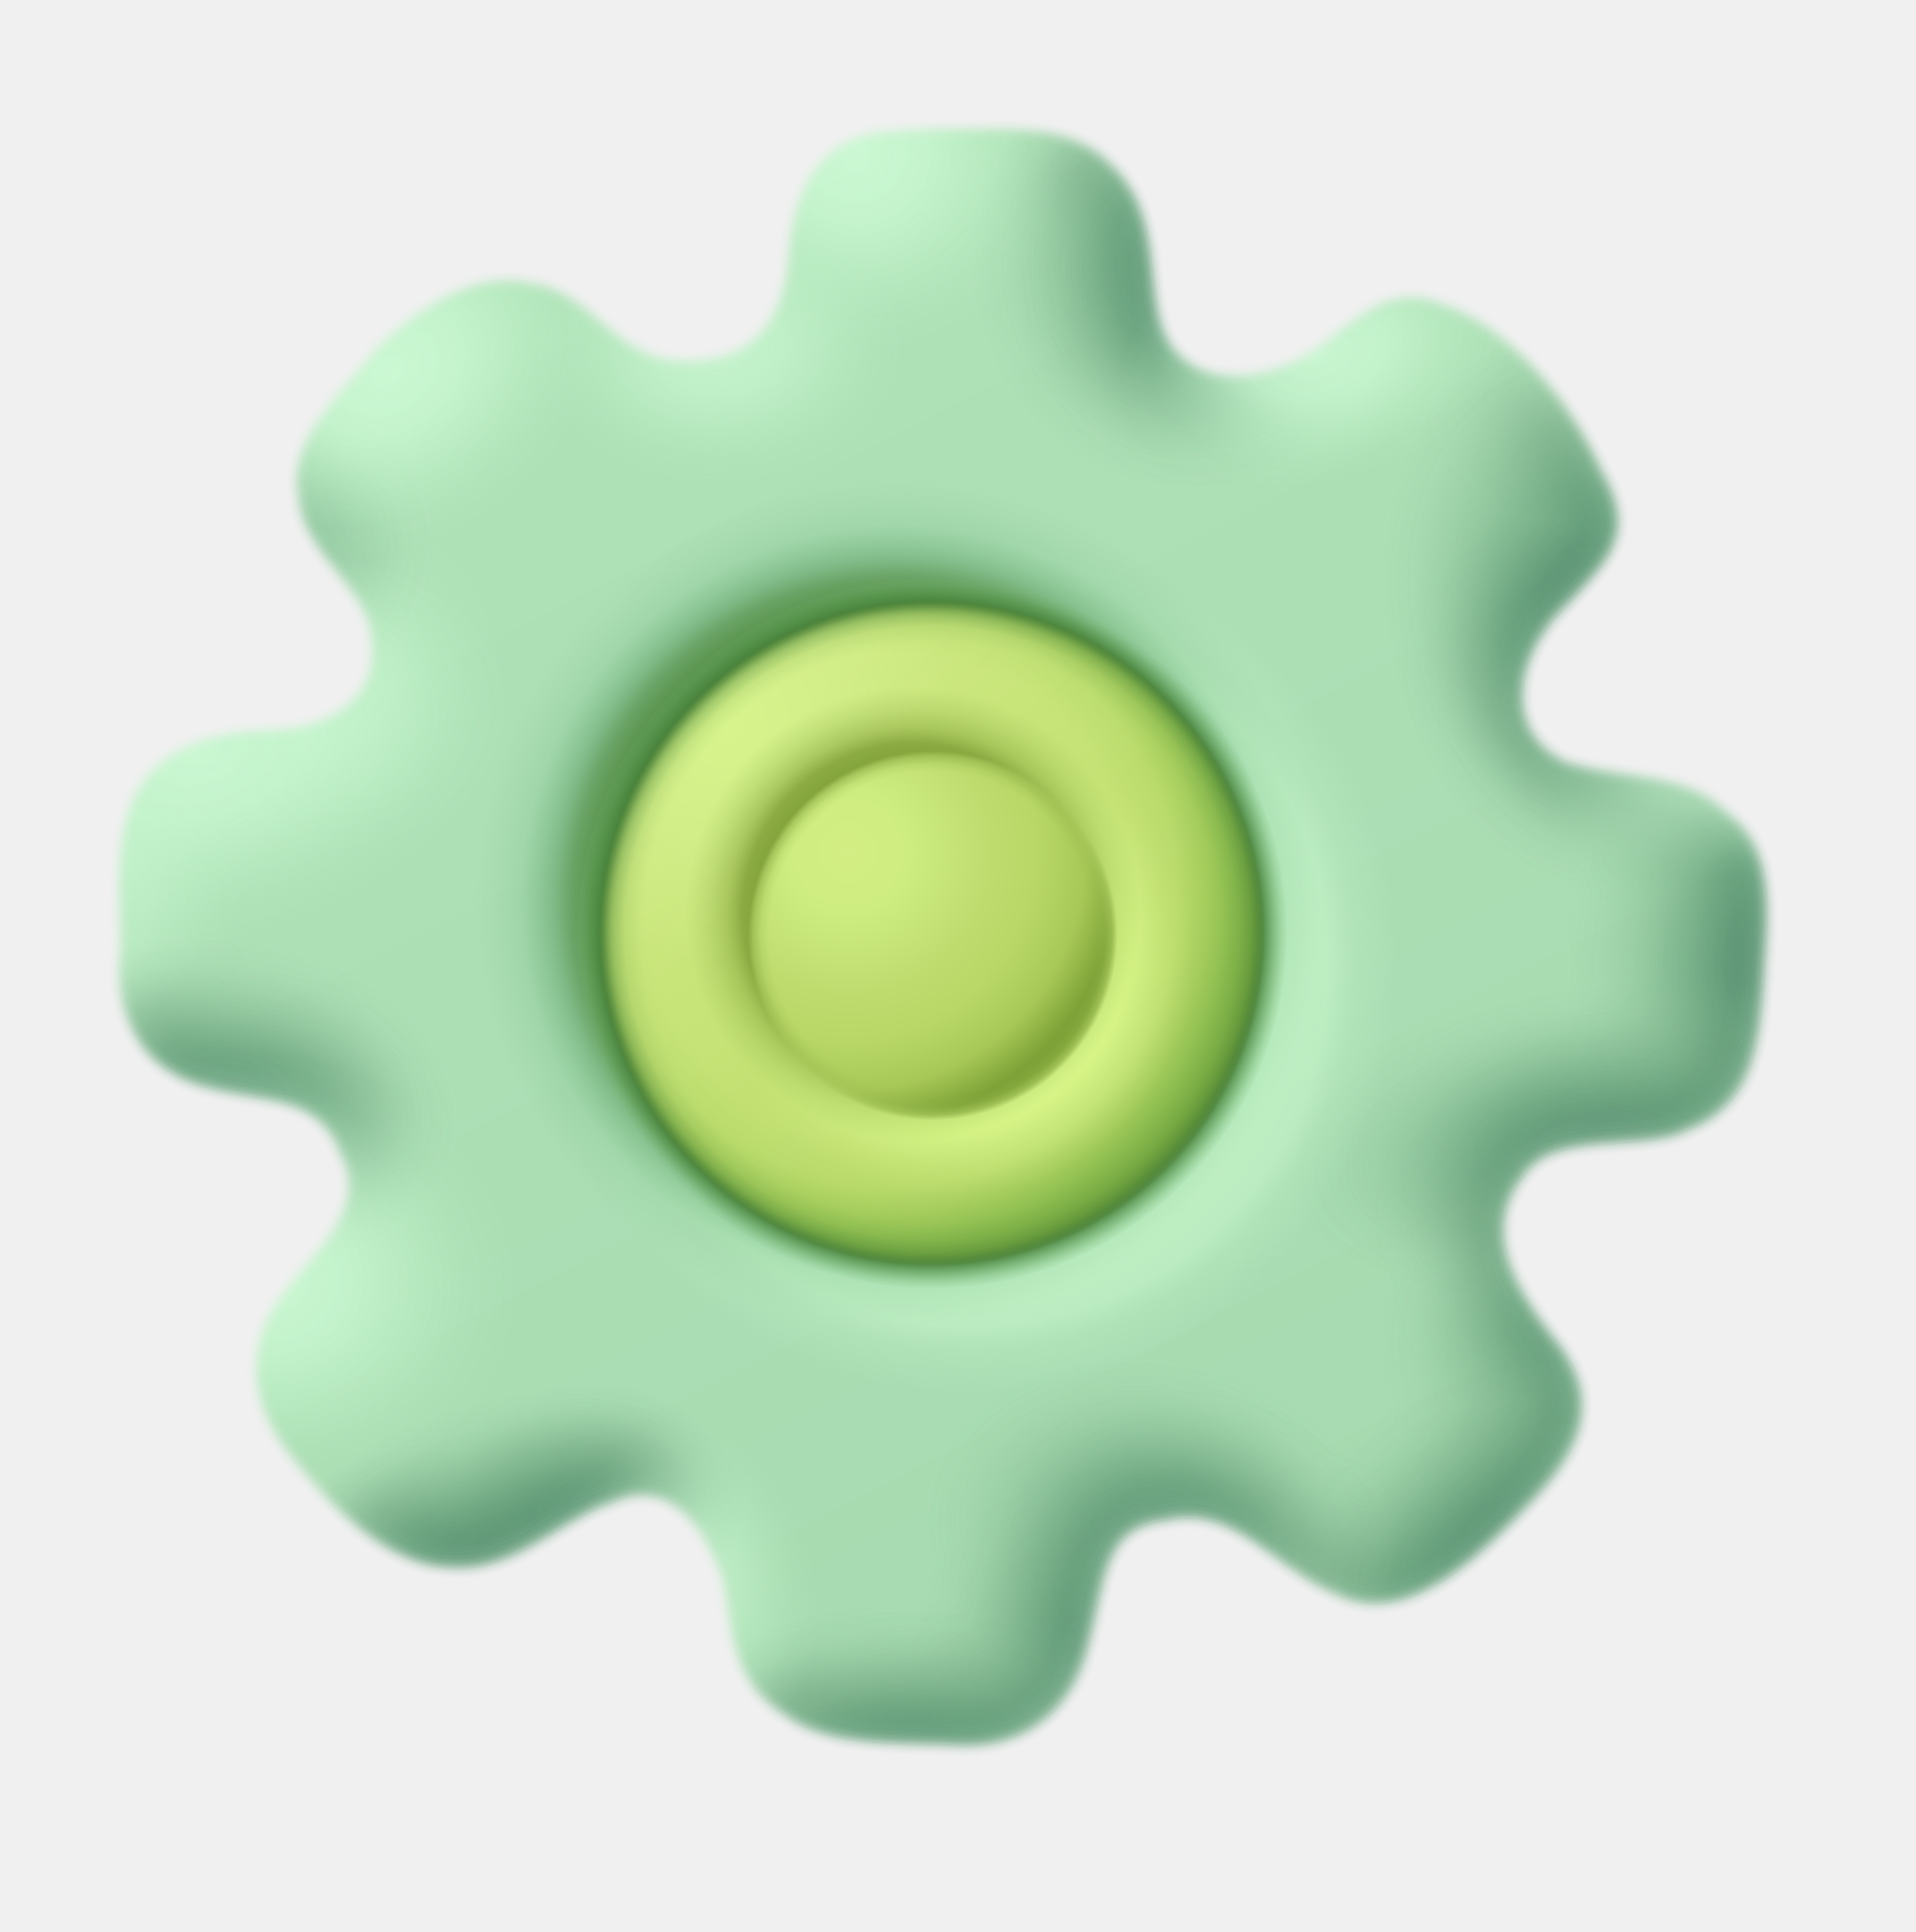
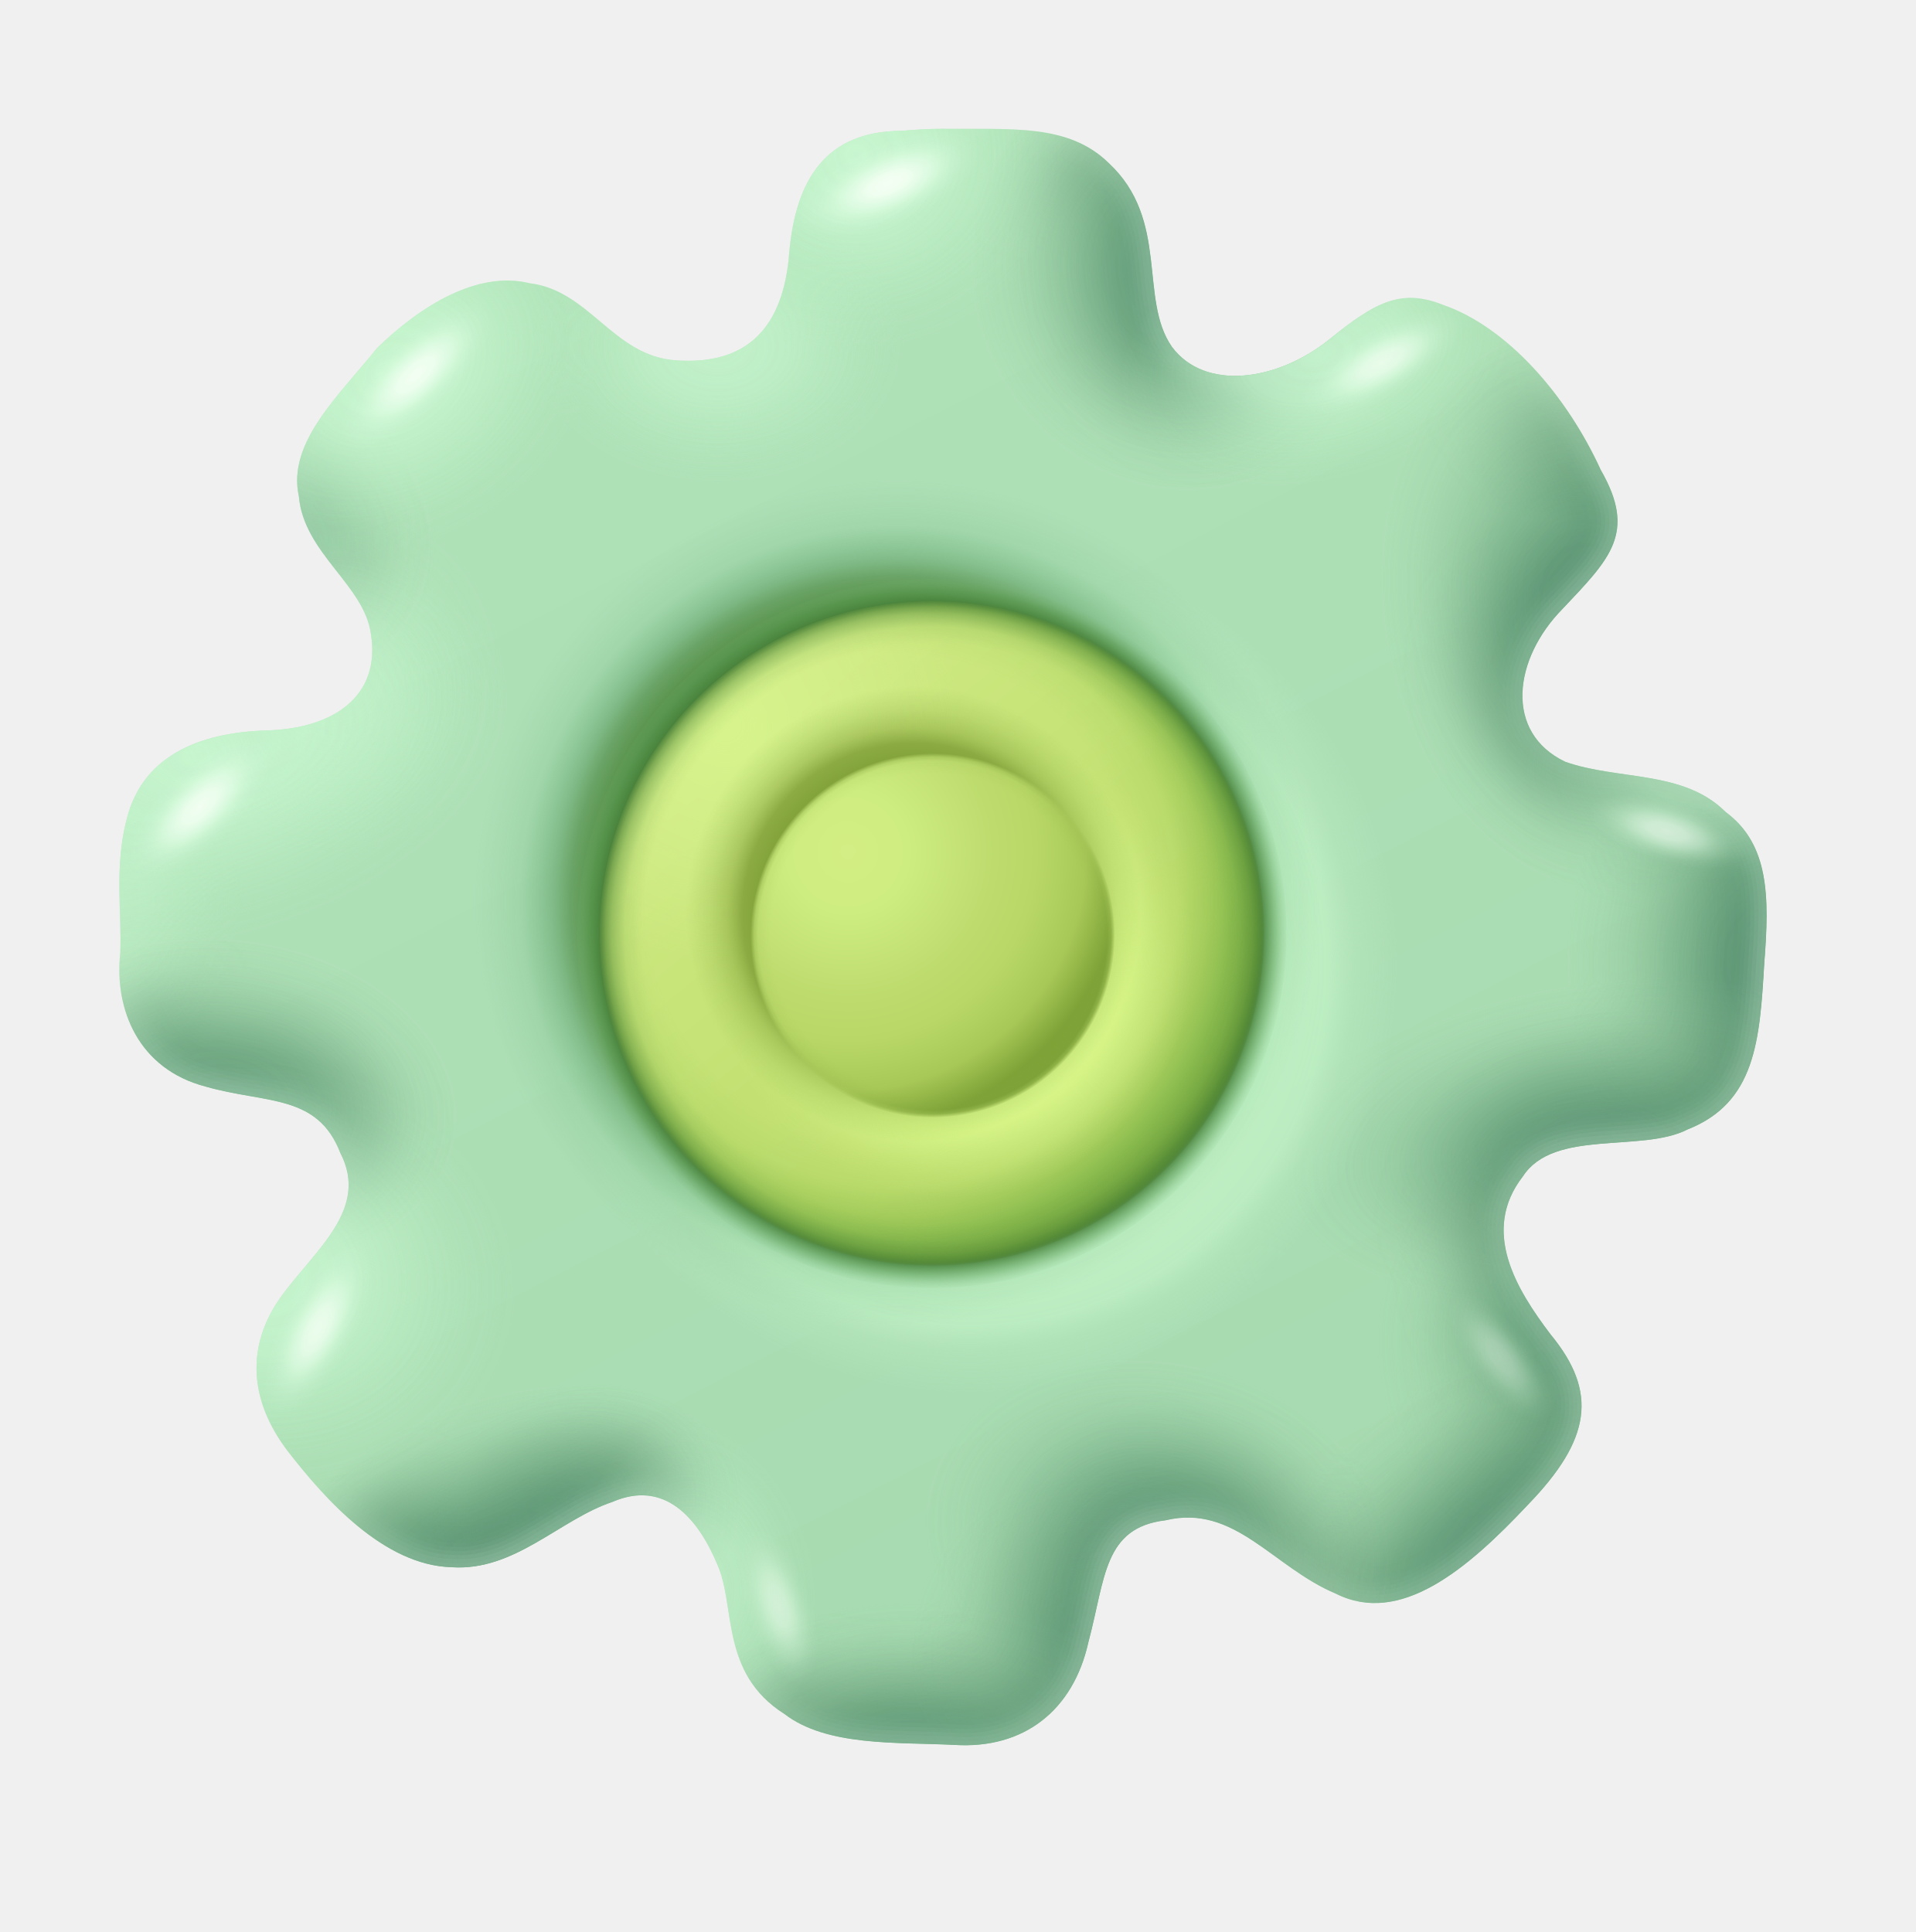
<svg xmlns="http://www.w3.org/2000/svg" width="470" height="474" viewBox="0 0 470 474" role="img" aria-labelledby="gear-title gear-description">
  <defs>
    <path id="gear-outline" d="M 231 31.6       C 248 31.8 262 30.2 272 40       C 287 54 279.3 73.3 287.5 85.1       C 295.6 96 313.4 93.6 326.3 83.1       C 337.1 74.4 343.5 70.6 354 74.8       C 369.7 80.2 384.3 96.9 392.7 115.3       C 401.6 130.8 394.9 137.1 383.3 149.4       C 371.3 161.6 368.9 179.7 384 186.9       C 397.1 191.5 413 188.9 423.3 199.2       C 434 207.1 434.1 219.9 432.8 236.3       C 431.7 255.2 430.7 270.5 414 277.1       C 402.7 282.9 381.2 276.9 373.6 288.6       C 363.2 302 372 316.3 380.4 327.4       C 392 341.5 390.4 353.1 374.8 369.2       C 359.8 385.2 343.4 398.9 327.7 391       C 312.2 384.5 302.9 368.9 285.9 373       C 270.7 374.8 271.2 387.2 267 402.9       C 263.3 419.6 251.2 429.2 234.1 428.1       C 219.9 427.4 202.8 428.5 192.4 420.5       C 176.6 410.5 180.5 394 176 383.9       C 171.1 372.2 162.9 363 150.2 368.5       C 137.3 372.8 126.2 385.6 110.7 384.5       C 94.2 384 79.8 368 70.4 355.8       C 61.4 343.8 60 330.5 69.1 317.9       C 77.4 306.6 90.6 296.6 83.5 282.9       C 77.9 268.3 65.1 270.8 50.5 266.6       C 33.9 262.3 28 247.6 29.5 233.8       C 29.9 223.9 28 212.7 31.1 200.9       C 35.3 184.2 51 179.6 65.6 179.2       C 82.1 178.7 93.4 170.6 91 155.6       C 89.4 143.5 74.5 135.8 73.3 121.7       C 70.4 108.5 83.4 96.8 92.5 85.4       C 103.1 75.1 117.1 66.3 130 69.5       C 144.7 71.3 150.5 87.4 165.8 88.4       C 183.6 89.7 192.2 80 193.6 62.1       C 195.2 43.8 202.8 32.2 221.1 32.1       C 224.7 31.8 228 31.6 231 31.6 Z" />
    <clipPath id="gear-clip">
      <use href="#gear-outline" />
    </clipPath>
-     <g id="outline-feather" fill="none">
-       <use href="#gear-outline" stroke-width="5.4" opacity=".024" />
-       <use href="#gear-outline" stroke-width="4.6" opacity=".034" />
-       <use href="#gear-outline" stroke-width="3.8" opacity=".057" />
-       <use href="#gear-outline" stroke-width="3" opacity=".07" />
-       <use href="#gear-outline" stroke-width="2.2" opacity=".092" />
-       <use href="#gear-outline" stroke-width="1.5" opacity=".113" />
-       <use href="#gear-outline" stroke-width=".9" opacity=".144" />
-       <use href="#gear-outline" stroke-width=".5" opacity=".1" />
-     </g>
-     <mask id="soft-silhouette" maskUnits="userSpaceOnUse" x="0" y="0" width="470" height="474">
-       <use href="#outline-feather" stroke="#fff" />
-       <use href="#gear-outline" fill="#fff" />
-       <use href="#outline-feather" stroke="#000" clip-path="url(#gear-clip)" />
-     </mask>
    <linearGradient id="mint-face" gradientUnits="userSpaceOnUse" x1="128" y1="59" x2="298" y2="392">
      <stop stop-color="#b0e2b8" />
      <stop offset=".45" stop-color="#addfb5" />
      <stop offset="1" stop-color="#a7dab0" />
    </linearGradient>
    <radialGradient id="mint-edge-shade">
      <stop stop-color="#6ba782" />
      <stop offset=".24" stop-color="#6fa882" stop-opacity=".94" />
      <stop offset=".46" stop-color="#74ad85" stop-opacity=".74" />
      <stop offset=".66" stop-color="#79b087" stop-opacity=".42" />
      <stop offset=".84" stop-color="#82b68f" stop-opacity=".14" />
      <stop offset="1" stop-color="#87bc95" stop-opacity="0" />
    </radialGradient>
    <radialGradient id="mint-rollover">
      <stop stop-color="#40775d" />
      <stop offset=".38" stop-color="#4b8565" stop-opacity=".87" />
      <stop offset=".64" stop-color="#54896b" stop-opacity=".55" />
      <stop offset=".84" stop-color="#619676" stop-opacity=".20" />
      <stop offset="1" stop-color="#6ca17f" stop-opacity="0" />
    </radialGradient>
    <radialGradient id="mint-reflected-sheen">
-       <stop stop-color="#bbdec1" stop-opacity=".62" />
-       <stop offset=".43" stop-color="#bce3ca" stop-opacity=".43" />
-       <stop offset=".74" stop-color="#c7e7d0" stop-opacity=".18" />
+       <stop stop-color="#ceefd7" stop-opacity=".86" />
+       <stop offset=".43" stop-color="#c1e8cf" stop-opacity=".62" />
+       <stop offset=".74" stop-color="#c7e7d0" stop-opacity=".22" />
      <stop offset="1" stop-color="#c9ead2" stop-opacity="0" />
+     </radialGradient>
+     <radialGradient id="mint-specular">
+       <stop stop-color="#f6fff5" />
+       <stop offset=".25" stop-color="#f1fff1" stop-opacity=".93" />
+       <stop offset=".45" stop-color="#e9ffec" stop-opacity=".68" />
+       <stop offset=".62" stop-color="#e2ffe6" stop-opacity=".38" />
+       <stop offset=".8" stop-color="#ddfce3" stop-opacity=".14" />
+       <stop offset="1" stop-color="#d9fae2" stop-opacity="0" />
    </radialGradient>
    <mask id="rounded-tooth-falloff" maskUnits="userSpaceOnUse" x="0" y="0" width="470" height="474">
      <g fill="none" stroke="#fff" stroke-linejoin="round">
        <use href="#gear-outline" stroke-width="66" stroke-opacity=".004" />
        <use href="#gear-outline" stroke-width="64" stroke-opacity=".006" />
        <use href="#gear-outline" stroke-width="62" stroke-opacity=".008" />
        <use href="#gear-outline" stroke-width="60" stroke-opacity=".012" />
        <use href="#gear-outline" stroke-width="58" stroke-opacity=".015" />
        <use href="#gear-outline" stroke-width="56" stroke-opacity=".018" />
        <use href="#gear-outline" stroke-width="54" stroke-opacity=".020" />
        <use href="#gear-outline" stroke-width="52" stroke-opacity=".021" />
        <use href="#gear-outline" stroke-width="50" stroke-opacity=".019" />
        <use href="#gear-outline" stroke-width="48" stroke-opacity=".020" />
        <use href="#gear-outline" stroke-width="46" stroke-opacity=".023" />
        <use href="#gear-outline" stroke-width="44" stroke-opacity=".025" />
        <use href="#gear-outline" stroke-width="42" stroke-opacity=".028" />
        <use href="#gear-outline" stroke-width="40" stroke-opacity=".031" />
        <use href="#gear-outline" stroke-width="38" stroke-opacity=".033" />
        <use href="#gear-outline" stroke-width="36" stroke-opacity=".036" />
        <use href="#gear-outline" stroke-width="34" stroke-opacity=".039" />
        <use href="#gear-outline" stroke-width="32" stroke-opacity=".042" />
        <use href="#gear-outline" stroke-width="30" stroke-opacity=".044" />
        <use href="#gear-outline" stroke-width="28" stroke-opacity=".046" />
        <use href="#gear-outline" stroke-width="26" stroke-opacity=".048" />
        <use href="#gear-outline" stroke-width="24" stroke-opacity=".049" />
        <use href="#gear-outline" stroke-width="22" stroke-opacity=".050" />
        <use href="#gear-outline" stroke-width="20" stroke-opacity=".050" />
        <use href="#gear-outline" stroke-width="18" stroke-opacity=".049" />
        <use href="#gear-outline" stroke-width="16" stroke-opacity=".047" />
        <use href="#gear-outline" stroke-width="14" stroke-opacity=".044" />
        <use href="#gear-outline" stroke-width="12" stroke-opacity=".040" />
        <use href="#gear-outline" stroke-width="10" stroke-opacity=".035" />
        <use href="#gear-outline" stroke-width="8" stroke-opacity=".029" />
        <use href="#gear-outline" stroke-width="6" stroke-opacity=".022" />
        <use href="#gear-outline" stroke-width="4" stroke-opacity=".014" />
        <use href="#gear-outline" stroke-width="2" stroke-opacity=".007" />
      </g>
    </mask>
    <mask id="tooth-bounce-falloff" maskUnits="userSpaceOnUse" x="0" y="0" width="470" height="474">
      <g fill="none" stroke="#fff">
        <use href="#gear-outline" stroke-width="18" stroke-opacity=".005" />
        <use href="#gear-outline" stroke-width="16" stroke-opacity=".017" />
        <use href="#gear-outline" stroke-width="14" stroke-opacity=".024" />
        <use href="#gear-outline" stroke-width="12" stroke-opacity=".042" />
        <use href="#gear-outline" stroke-width="10" stroke-opacity=".064" />
        <use href="#gear-outline" stroke-width="8" stroke-opacity=".087" />
        <use href="#gear-outline" stroke-width="6" stroke-opacity=".102" />
        <use href="#gear-outline" stroke-width="4" stroke-opacity=".097" />
        <use href="#gear-outline" stroke-width="2" stroke-opacity=".062" />
      </g>
    </mask>
    <g id="tooth-shadow-fields">
      <ellipse id="north-shade" cx="290" cy="66" rx="52" ry="55" transform="rotate(-13 290 66)" opacity=".88" />
      <ellipse id="northeast-shade" cx="390" cy="150" rx="51" ry="70" transform="rotate(-11 390 150)" />
      <ellipse id="east-side-shade" cx="435" cy="236" rx="51" ry="65" />
      <ellipse id="east-under-shade" cx="392" cy="280" rx="78" ry="39" transform="rotate(-8 392 280)" opacity=".9" />
      <ellipse id="southeast-side-shade" cx="391" cy="329" rx="53" ry="60" opacity=".81" />
      <ellipse id="southeast-under-shade" cx="370" cy="379" rx="69" ry="44" transform="rotate(-31 370 379)" opacity=".94" />
      <ellipse id="southeast-valley-shade" cx="284" cy="378" rx="58" ry="44" transform="rotate(12 284 378)" opacity=".85" />
      <ellipse id="south-side-shade" cx="269" cy="406" rx="46" ry="45" opacity=".81" />
      <ellipse id="south-under-shade" cx="225" cy="436" rx="67" ry="43" opacity=".94" />
      <ellipse id="southwest-shade" cx="121" cy="383" rx="64" ry="39" transform="rotate(-22 121 383)" />
      <ellipse id="southwest-valley-shade" cx="140" cy="369" rx="37" ry="28" transform="rotate(-24 140 369)" opacity=".42" />
      <ellipse id="west-shade" cx="55" cy="271" rx="58" ry="41" transform="rotate(6 55 271)" opacity=".8" />
      <ellipse id="northwest-shade" cx="67" cy="133" rx="40" ry="38" opacity=".34" />
    </g>
    <radialGradient id="mint-edge-sheen">
      <stop stop-color="#cdfad4" />
      <stop offset=".34" stop-color="#c9f8d1" stop-opacity=".86" />
      <stop offset=".6" stop-color="#c5f6cd" stop-opacity=".48" />
      <stop offset=".83" stop-color="#c0f4ca" stop-opacity=".14" />
      <stop offset="1" stop-color="#bff2c9" stop-opacity="0" />
    </radialGradient>
    <radialGradient id="socket-light" gradientUnits="userSpaceOnUse" cx="238" cy="237" r="105">
      <stop offset=".73" stop-color="#c7f7ca" stop-opacity=".7" />
      <stop offset=".84" stop-color="#c4f5c9" stop-opacity=".66" />
      <stop offset=".9" stop-color="#bff0c4" stop-opacity=".32" />
      <stop offset="1" stop-color="#bdf1c6" stop-opacity="0" />
    </radialGradient>
    <radialGradient id="socket-shadow" gradientUnits="userSpaceOnUse" cx="220" cy="221.4" r="104">
      <stop offset=".65" stop-color="#3f7735" stop-opacity=".94" />
      <stop offset=".72" stop-color="#4b863b" stop-opacity=".86" />
      <stop offset=".77" stop-color="#518d48" stop-opacity=".73" />
      <stop offset=".82" stop-color="#599b62" stop-opacity=".48" />
      <stop offset=".89" stop-color="#68ad77" stop-opacity=".19" />
      <stop offset="1" stop-color="#7bb685" stop-opacity="0" />
    </radialGradient>
    <radialGradient id="socket-seam">
      <stop offset=".885" stop-color="#3f7633" stop-opacity=".92" />
      <stop offset=".93" stop-color="#478039" stop-opacity=".83" />
      <stop offset=".962" stop-color="#56974c" stop-opacity=".44" />
      <stop offset="1" stop-color="#7fbd7c" stop-opacity="0" />
    </radialGradient>
    <linearGradient id="lime-face" gradientUnits="userSpaceOnUse" x1="176" y1="164" x2="284" y2="297">
      <stop stop-color="#d0eb85" />
      <stop offset=".5" stop-color="#c3e173" />
      <stop offset="1" stop-color="#bfde71" />
    </linearGradient>
    <radialGradient id="lime-sheen" gradientUnits="userSpaceOnUse" cx="178" cy="178" r="58">
      <stop stop-color="#dcfa92" stop-opacity=".65" />
      <stop offset=".5" stop-color="#d9f593" stop-opacity=".42" />
      <stop offset="1" stop-color="#dbf492" stop-opacity="0" />
    </radialGradient>
    <radialGradient id="lime-shoulder" gradientUnits="userSpaceOnUse" cx="219" cy="221" r="92">
      <stop offset=".66" stop-color="#82b642" stop-opacity="0" />
      <stop offset=".76" stop-color="#82b642" stop-opacity=".13" />
      <stop offset=".84" stop-color="#7ab13d" stop-opacity=".43" />
      <stop offset=".91" stop-color="#6ca73b" stop-opacity=".67" />
      <stop offset=".97" stop-color="#669c35" stop-opacity=".8" />
      <stop offset="1" stop-color="#5d9333" stop-opacity=".86" />
    </radialGradient>
    <radialGradient id="lime-rim" gradientUnits="userSpaceOnUse" cx="228.6" cy="229" r="81">
      <stop offset=".88" stop-color="#5b923f" stop-opacity="0" />
      <stop offset=".93" stop-color="#548b3b" stop-opacity=".10" />
      <stop offset=".97" stop-color="#4b8335" stop-opacity=".38" />
      <stop offset="1" stop-color="#477e33" stop-opacity=".74" />
    </radialGradient>
    <radialGradient id="lime-alpha">
-       <stop offset=".955" stop-color="#fff" />
-       <stop offset=".972" stop-color="#fff" stop-opacity=".9" />
-       <stop offset=".987" stop-color="#fff" stop-opacity=".58" />
+       <stop offset=".980" stop-color="#fff" />
+       <stop offset=".990" stop-color="#fff" stop-opacity=".8" />
+       <stop offset=".996" stop-color="#fff" stop-opacity=".38" />
      <stop offset="1" stop-color="#fff" stop-opacity="0" />
    </radialGradient>
    <mask id="ring-silhouette" maskUnits="userSpaceOnUse" x="145" y="145" width="167" height="168">
-       <circle cx="228.6" cy="229" r="82" fill="url(#lime-alpha)" />
+       <circle cx="228.6" cy="229" r="81.5" fill="url(#lime-alpha)" />
    </mask>
    <radialGradient id="hub-light" gradientUnits="userSpaceOnUse" cx="233.8" cy="234.8" r="59">
      <stop offset=".61" stop-color="#dbf98d" stop-opacity=".93" />
      <stop offset=".72" stop-color="#daf88a" stop-opacity=".84" />
      <stop offset=".83" stop-color="#d5f488" stop-opacity=".46" />
      <stop offset=".93" stop-color="#d2ef81" stop-opacity=".14" />
      <stop offset="1" stop-color="#d2ed81" stop-opacity="0" />
    </radialGradient>
    <radialGradient id="hub-shadow" gradientUnits="userSpaceOnUse" cx="224" cy="224.2" r="55.8">
      <stop offset=".66" stop-color="#73942c" stop-opacity=".86" />
      <stop offset=".75" stop-color="#80a038" stop-opacity=".86" />
      <stop offset=".82" stop-color="#88a83d" stop-opacity=".52" />
      <stop offset=".9" stop-color="#89ac41" stop-opacity=".24" />
      <stop offset="1" stop-color="#8cb448" stop-opacity="0" />
    </radialGradient>
    <radialGradient id="hub-dome" gradientUnits="userSpaceOnUse" cx="208" cy="209" r="68">
      <stop stop-color="#d3ee84" />
      <stop offset=".22" stop-color="#ceed80" />
      <stop offset=".47" stop-color="#c0de71" />
      <stop offset=".68" stop-color="#b8d766" />
      <stop offset=".86" stop-color="#a7c857" />
      <stop offset="1" stop-color="#7ea237" />
    </radialGradient>
    <radialGradient id="hub-rim" gradientUnits="userSpaceOnUse" cx="228.5" cy="229.2" r="45">
      <stop offset=".88" stop-color="#84aa40" stop-opacity="0" />
      <stop offset="1" stop-color="#7ea13d" stop-opacity=".16" />
    </radialGradient>
    <radialGradient id="hub-alpha">
-       <stop offset=".89" stop-color="#fff" />
-       <stop offset=".93" stop-color="#fff" stop-opacity=".9" />
-       <stop offset=".97" stop-color="#fff" stop-opacity=".57" />
+       <stop offset=".958" stop-color="#fff" />
+       <stop offset=".979" stop-color="#fff" stop-opacity=".76" />
+       <stop offset=".993" stop-color="#fff" stop-opacity=".28" />
      <stop offset="1" stop-color="#fff" stop-opacity="0" />
    </radialGradient>
    <mask id="hub-silhouette" maskUnits="userSpaceOnUse" x="182" y="183" width="93" height="93">
-       <circle cx="228.8" cy="229.5" r="45.3" fill="url(#hub-alpha)" />
+       <circle cx="228.8" cy="229.5" r="44.8" fill="url(#hub-alpha)" />
    </mask>
  </defs>
-   <g id="gear-body" mask="url(#soft-silhouette)">
+   <g id="gear-body" clip-path="url(#gear-clip)">
    <rect id="body-color" width="470" height="474" fill="url(#mint-face)" />
    <g id="tooth-shading">
      <use id="tooth-ambient-shading" href="#tooth-shadow-fields" fill="url(#mint-edge-shade)" opacity=".83" />
      <use id="tooth-edge-depth" href="#tooth-shadow-fields" fill="url(#mint-rollover)" mask="url(#rounded-tooth-falloff)" />
      <use id="tooth-edge-bounce" href="#tooth-shadow-fields" fill="url(#mint-reflected-sheen)" mask="url(#tooth-bounce-falloff)" />
    </g>
-     <g id="tooth-highlights" fill="url(#mint-edge-sheen)">
+     <g id="tooth-highlights" fill="url(#mint-edge-sheen)" opacity=".88">
      <ellipse id="north-sheen" cx="210" cy="38" rx="51" ry="48" opacity=".94" />
      <ellipse id="northwest-sheen" cx="95" cy="91" rx="56" ry="43" transform="rotate(-31 95 91)" opacity=".94" />
      <ellipse id="upper-left-notch-sheen" cx="176" cy="85" rx="46" ry="34" opacity=".74" />
      <ellipse id="upper-right-notch-sheen" cx="323" cy="87" rx="49" ry="31" transform="rotate(-14 323 87)" opacity=".92" />
      <ellipse id="west-sheen" cx="49" cy="185" rx="78" ry="46" transform="rotate(-15 49 185)" opacity=".91" />
      <ellipse id="left-notch-sheen" cx="82" cy="166" rx="42" ry="44" opacity=".45" />
      <ellipse id="west-edge-sheen" cx="25" cy="221" rx="34" ry="41" opacity=".47" />
      <ellipse id="southwest-sheen" cx="64" cy="313" rx="63" ry="54" transform="rotate(12 64 313)" opacity=".92" />
      <ellipse id="lower-left-notch-sheen" cx="172" cy="388" rx="28" ry="40" transform="rotate(-14 172 388)" opacity=".57" />
      <ellipse id="east-sheen" cx="418" cy="189" rx="44" ry="27" opacity=".49" />
+     </g>
+     <g id="tooth-specular-reflections" fill="url(#mint-specular)">
+       <ellipse id="north-glint" cx="218" cy="45" rx="24" ry="10" transform="rotate(-23 218 45)" opacity=".97" />
+       <ellipse id="northwest-glint" cx="102" cy="92" rx="24" ry="9.5" transform="rotate(-43 102 92)" opacity=".94" />
+       <ellipse id="northeast-glint" cx="339" cy="89" rx="22" ry="8.5" transform="rotate(-29 339 89)" opacity=".76" />
+       <ellipse id="west-glint" cx="49" cy="198" rx="23" ry="9.5" transform="rotate(-44 49 198)" opacity=".91" />
+       <ellipse id="east-glint" cx="409" cy="204" rx="20" ry="7.5" transform="rotate(16 409 204)" opacity=".63" />
+       <ellipse id="southwest-glint" cx="78" cy="326" rx="23" ry="9" transform="rotate(-62 78 326)" opacity=".81" />
+       <ellipse id="southeast-glint" cx="368" cy="333" rx="19" ry="7.5" transform="rotate(53 368 333)" opacity=".35" />
+       <ellipse id="south-glint" cx="191" cy="394" rx="20" ry="8" transform="rotate(72 191 394)" opacity=".51" />
    </g>
    <circle id="socket-highlight" cx="238" cy="237" r="105" fill="url(#socket-light)" />
    <circle id="socket-occlusion" cx="220" cy="221.4" r="104" fill="url(#socket-shadow)" />
    <circle id="socket-lip" cx="228.6" cy="229" r="87" fill="url(#socket-seam)" />
  </g>
  <g id="center-ring" mask="url(#ring-silhouette)">
    <circle id="ring-face" cx="228.6" cy="229" r="82" fill="url(#lime-face)" />
    <circle id="ring-sheen" cx="228.6" cy="229" r="82" fill="url(#lime-sheen)" />
    <circle id="ring-shoulder" cx="228.6" cy="229" r="82" fill="url(#lime-shoulder)" />
    <circle id="ring-outer-edge" cx="228.6" cy="229" r="82" fill="url(#lime-rim)" />
    <circle id="ring-inner-highlight" cx="233.8" cy="234.8" r="59" fill="url(#hub-light)" />
    <circle id="ring-inner-shadow" cx="224" cy="224.2" r="55.8" fill="url(#hub-shadow)" />
  </g>
  <g id="center-hub" mask="url(#hub-silhouette)">
    <circle id="hub-face" cx="228.8" cy="229.5" r="45.3" fill="url(#hub-dome)" />
    <circle id="hub-edge" cx="228.8" cy="229.5" r="45.3" fill="url(#hub-rim)" />
  </g>
</svg>
